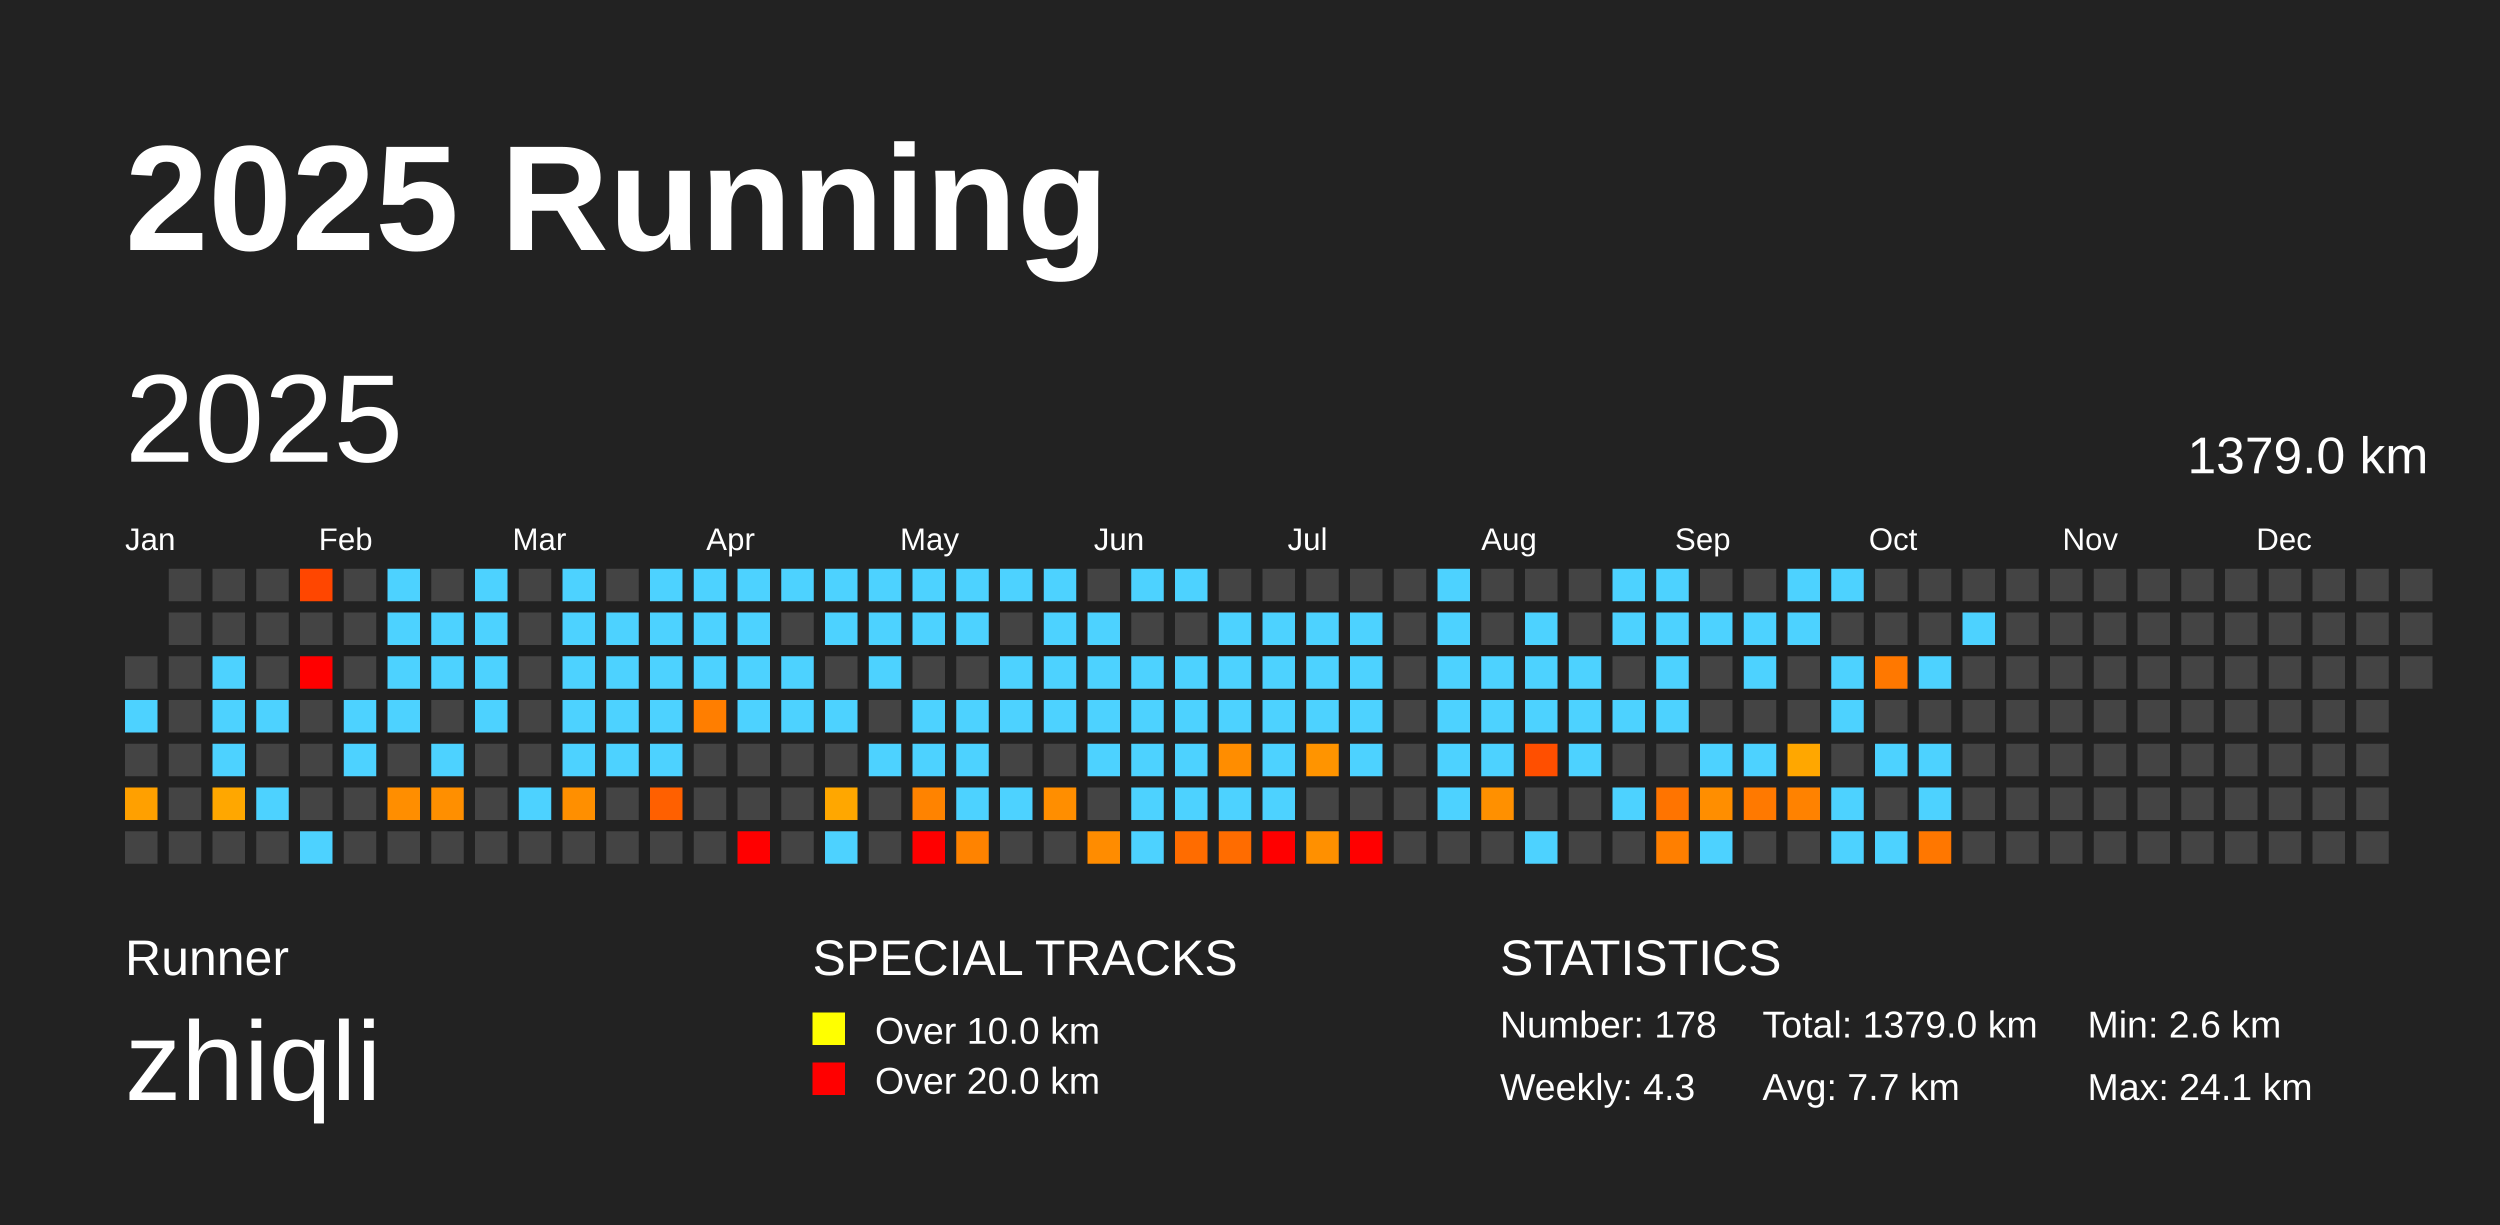
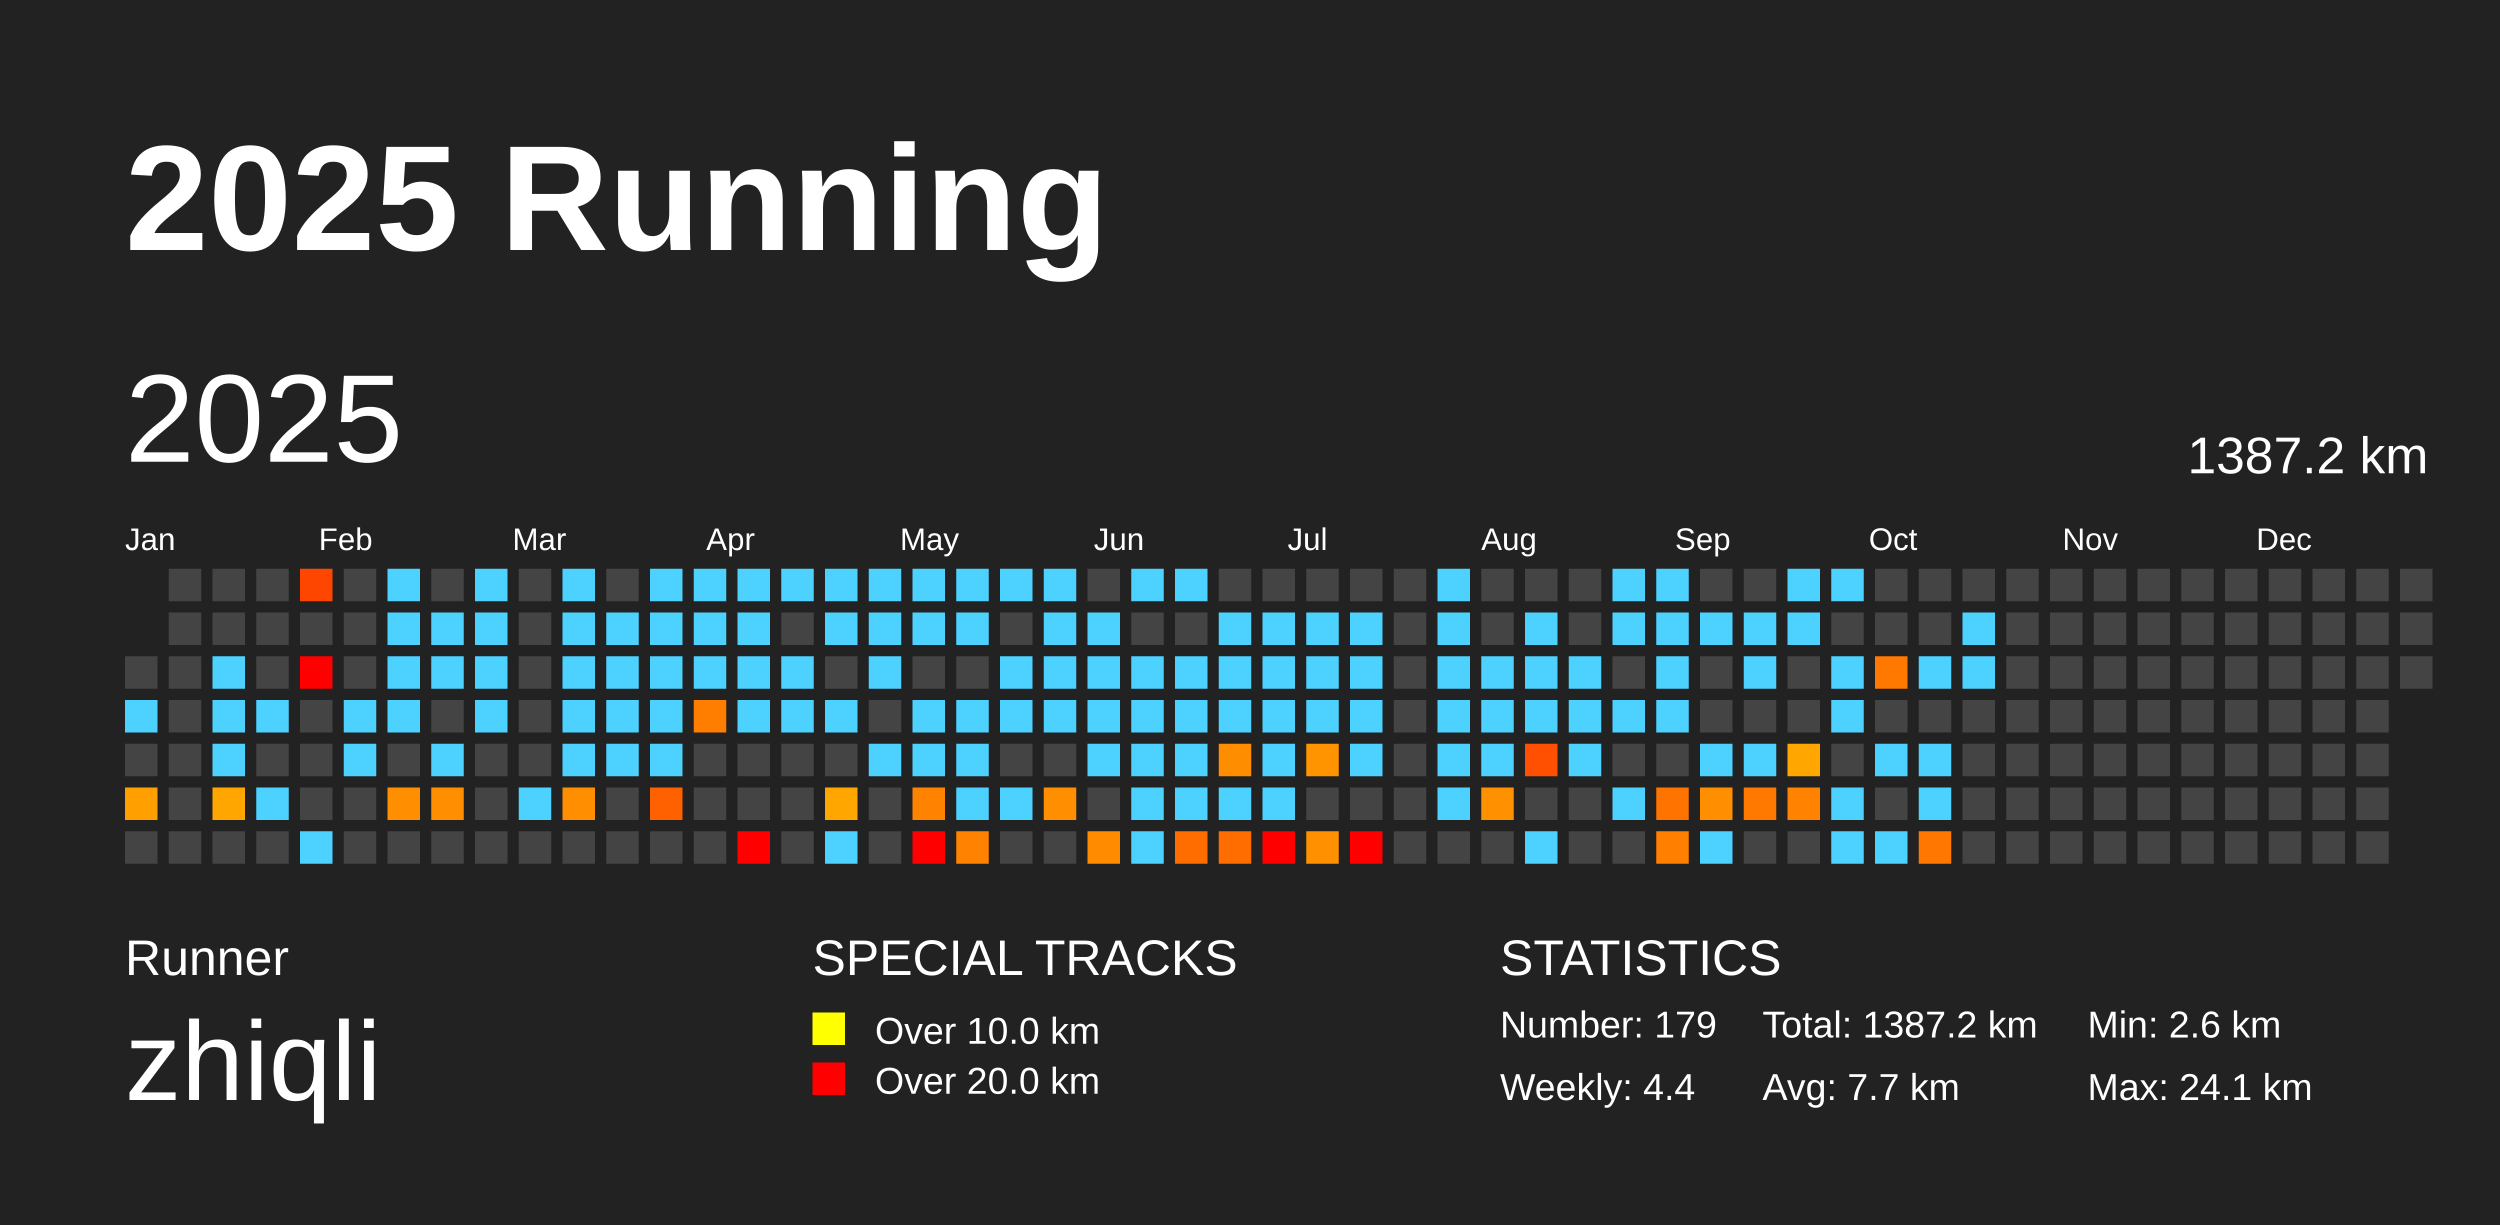
<svg xmlns="http://www.w3.org/2000/svg" baseProfile="full" height="98mm" version="1.1" viewBox="0,0,200,98" width="200mm">
  <defs />
  <rect fill="#222222" height="98" width="200" x="0" y="0" />
  <text fill="#FFFFFF" style="font-size:12px; font-family:Arial; font-weight:bold;" x="10" y="20">2025 Running</text>
  <text fill="#FFFFFF" style="font-size:4px; font-family:Arial" x="10" y="78">Runner</text>
  <text fill="#FFFFFF" style="font-size:9px; font-family:Arial" x="10" y="88">zhiqli</text>
  <text fill="#FFFFFF" style="font-size:4px; font-family:Arial" x="65" y="78">SPECIAL TRACKS</text>
  <rect fill="yellow" height="2.6" width="2.6" x="65" y="81" />
  <text fill="#FFFFFF" style="font-size:3px; font-family:Arial" x="70" y="83.5">Over 10.0 km</text>
  <rect fill="red" height="2.6" width="2.6" x="65" y="85" />
  <text fill="#FFFFFF" style="font-size:3px; font-family:Arial" x="70" y="87.5">Over 20.0 km</text>
  <text fill="#FFFFFF" style="font-size:4px; font-family:Arial" x="120" y="78">STATISTICS</text>
-   <text fill="#FFFFFF" style="font-size:3px; font-family:Arial" x="120" y="83">Number: 178</text>
-   <text fill="#FFFFFF" style="font-size:3px; font-family:Arial" x="120" y="88">Weekly: 4.3</text>
-   <text fill="#FFFFFF" style="font-size:3px; font-family:Arial" x="141" y="83">Total: 1379.0 km</text>
+   <text fill="#FFFFFF" style="font-size:3px; font-family:Arial" x="120" y="83">Number: 179</text>
+   <text fill="#FFFFFF" style="font-size:3px; font-family:Arial" x="120" y="88">Weekly: 4.4</text>
+   <text fill="#FFFFFF" style="font-size:3px; font-family:Arial" x="141" y="83">Total: 1387.2 km</text>
  <text fill="#FFFFFF" style="font-size:3px; font-family:Arial" x="141" y="88">Avg: 7.7 km</text>
  <text fill="#FFFFFF" style="font-size:3px; font-family:Arial" x="167" y="83">Min: 2.6 km</text>
  <text fill="#FFFFFF" style="font-size:3px; font-family:Arial" x="167" y="88">Max: 24.1 km</text>
  <text dominant-baseline="hanging" fill="#FFFFFF" style="font-size:10.0px; font-family:Arial;" x="10" y="30">2025</text>
-   <text dominant-baseline="hanging" fill="#FFFFFF" style="font-size:4.125px; font-family:Arial;" x="175" y="35">1379.0 km</text>
+   <text dominant-baseline="hanging" fill="#FFFFFF" style="font-size:4.125px; font-family:Arial;" x="175" y="35">1387.2 km</text>
  <text fill="#FFFFFF" style="font-size:2.5px; font-family:Arial" x="10.0" y="44">Jan</text>
  <text fill="#FFFFFF" style="font-size:2.5px; font-family:Arial" x="25.5" y="44">Feb</text>
  <text fill="#FFFFFF" style="font-size:2.5px; font-family:Arial" x="41.0" y="44">Mar</text>
  <text fill="#FFFFFF" style="font-size:2.5px; font-family:Arial" x="56.5" y="44">Apr</text>
  <text fill="#FFFFFF" style="font-size:2.5px; font-family:Arial" x="72.0" y="44">May</text>
  <text fill="#FFFFFF" style="font-size:2.5px; font-family:Arial" x="87.5" y="44">Jun</text>
  <text fill="#FFFFFF" style="font-size:2.5px; font-family:Arial" x="103.0" y="44">Jul</text>
  <text fill="#FFFFFF" style="font-size:2.5px; font-family:Arial" x="118.5" y="44">Aug</text>
  <text fill="#FFFFFF" style="font-size:2.5px; font-family:Arial" x="134.0" y="44">Sep</text>
  <text fill="#FFFFFF" style="font-size:2.5px; font-family:Arial" x="149.5" y="44">Oct</text>
  <text fill="#FFFFFF" style="font-size:2.5px; font-family:Arial" x="165.0" y="44">Nov</text>
  <text fill="#FFFFFF" style="font-size:2.5px; font-family:Arial" x="180.5" y="44">Dec</text>
  <rect fill="#444444" height="2.6" width="2.6" x="10.0" y="52.5" />
  <rect fill="#4dd2ff" height="2.6" width="2.6" x="10.0" y="56.0" />
  <rect fill="#444444" height="2.6" width="2.6" x="10.0" y="59.5" />
  <rect fill="#ffa000" height="2.6" width="2.6" x="10.0" y="63.0" />
  <rect fill="#444444" height="2.6" width="2.6" x="10.0" y="66.5" />
  <rect fill="#444444" height="2.6" width="2.6" x="13.5" y="45.5" />
  <rect fill="#444444" height="2.6" width="2.6" x="13.5" y="49.0" />
  <rect fill="#444444" height="2.6" width="2.6" x="13.5" y="52.5" />
  <rect fill="#444444" height="2.6" width="2.6" x="13.5" y="56.0" />
  <rect fill="#444444" height="2.6" width="2.6" x="13.5" y="59.5" />
  <rect fill="#444444" height="2.6" width="2.6" x="13.5" y="63.0" />
  <rect fill="#444444" height="2.6" width="2.6" x="13.5" y="66.5" />
  <rect fill="#444444" height="2.6" width="2.6" x="17.0" y="45.5" />
  <rect fill="#444444" height="2.6" width="2.6" x="17.0" y="49.0" />
  <rect fill="#4dd2ff" height="2.6" width="2.6" x="17.0" y="52.5" />
  <rect fill="#4dd2ff" height="2.6" width="2.6" x="17.0" y="56.0" />
  <rect fill="#4dd2ff" height="2.6" width="2.6" x="17.0" y="59.5" />
  <rect fill="#ffa700" height="2.6" width="2.6" x="17.0" y="63.0" />
  <rect fill="#444444" height="2.6" width="2.6" x="17.0" y="66.5" />
  <rect fill="#444444" height="2.6" width="2.6" x="20.5" y="45.5" />
  <rect fill="#444444" height="2.6" width="2.6" x="20.5" y="49.0" />
  <rect fill="#444444" height="2.6" width="2.6" x="20.5" y="52.5" />
  <rect fill="#4dd2ff" height="2.6" width="2.6" x="20.5" y="56.0" />
  <rect fill="#444444" height="2.6" width="2.6" x="20.5" y="59.5" />
  <rect fill="#4dd2ff" height="2.6" width="2.6" x="20.5" y="63.0" />
  <rect fill="#444444" height="2.6" width="2.6" x="20.5" y="66.5" />
  <rect fill="#ff4600" height="2.6" width="2.6" x="24.0" y="45.5" />
  <rect fill="#444444" height="2.6" width="2.6" x="24.0" y="49.0" />
  <rect fill="red" height="2.6" width="2.6" x="24.0" y="52.5" />
  <rect fill="#444444" height="2.6" width="2.6" x="24.0" y="56.0" />
  <rect fill="#444444" height="2.6" width="2.6" x="24.0" y="59.5" />
  <rect fill="#444444" height="2.6" width="2.6" x="24.0" y="63.0" />
  <rect fill="#4dd2ff" height="2.6" width="2.6" x="24.0" y="66.5" />
  <rect fill="#444444" height="2.6" width="2.6" x="27.5" y="45.5" />
  <rect fill="#444444" height="2.6" width="2.6" x="27.5" y="49.0" />
  <rect fill="#444444" height="2.6" width="2.6" x="27.5" y="52.5" />
  <rect fill="#4dd2ff" height="2.6" width="2.6" x="27.5" y="56.0" />
  <rect fill="#4dd2ff" height="2.6" width="2.6" x="27.5" y="59.5" />
  <rect fill="#444444" height="2.6" width="2.6" x="27.5" y="63.0" />
  <rect fill="#444444" height="2.6" width="2.6" x="27.5" y="66.5" />
  <rect fill="#4dd2ff" height="2.6" width="2.6" x="31.0" y="45.5" />
  <rect fill="#4dd2ff" height="2.6" width="2.6" x="31.0" y="49.0" />
  <rect fill="#4dd2ff" height="2.6" width="2.6" x="31.0" y="52.5" />
  <rect fill="#4dd2ff" height="2.6" width="2.6" x="31.0" y="56.0" />
  <rect fill="#444444" height="2.6" width="2.6" x="31.0" y="59.5" />
  <rect fill="#ff8e00" height="2.6" width="2.6" x="31.0" y="63.0" />
  <rect fill="#444444" height="2.6" width="2.6" x="31.0" y="66.5" />
  <rect fill="#444444" height="2.6" width="2.6" x="34.5" y="45.5" />
  <rect fill="#4dd2ff" height="2.6" width="2.6" x="34.5" y="49.0" />
  <rect fill="#4dd2ff" height="2.6" width="2.6" x="34.5" y="52.5" />
  <rect fill="#444444" height="2.6" width="2.6" x="34.5" y="56.0" />
  <rect fill="#4dd2ff" height="2.6" width="2.6" x="34.5" y="59.5" />
  <rect fill="#ff8f00" height="2.6" width="2.6" x="34.5" y="63.0" />
  <rect fill="#444444" height="2.6" width="2.6" x="34.5" y="66.5" />
  <rect fill="#4dd2ff" height="2.6" width="2.6" x="38.0" y="45.5" />
  <rect fill="#4dd2ff" height="2.6" width="2.6" x="38.0" y="49.0" />
  <rect fill="#4dd2ff" height="2.6" width="2.6" x="38.0" y="52.5" />
  <rect fill="#4dd2ff" height="2.6" width="2.6" x="38.0" y="56.0" />
  <rect fill="#444444" height="2.6" width="2.6" x="38.0" y="59.5" />
  <rect fill="#444444" height="2.6" width="2.6" x="38.0" y="63.0" />
  <rect fill="#444444" height="2.6" width="2.6" x="38.0" y="66.5" />
  <rect fill="#444444" height="2.6" width="2.6" x="41.5" y="45.5" />
  <rect fill="#444444" height="2.6" width="2.6" x="41.5" y="49.0" />
  <rect fill="#444444" height="2.6" width="2.6" x="41.5" y="52.5" />
  <rect fill="#444444" height="2.6" width="2.6" x="41.5" y="56.0" />
  <rect fill="#444444" height="2.6" width="2.6" x="41.5" y="59.5" />
  <rect fill="#4dd2ff" height="2.6" width="2.6" x="41.5" y="63.0" />
  <rect fill="#444444" height="2.6" width="2.6" x="41.5" y="66.5" />
  <rect fill="#4dd2ff" height="2.6" width="2.6" x="45.0" y="45.5" />
  <rect fill="#4dd2ff" height="2.6" width="2.6" x="45.0" y="49.0" />
  <rect fill="#4dd2ff" height="2.6" width="2.6" x="45.0" y="52.5" />
  <rect fill="#4dd2ff" height="2.6" width="2.6" x="45.0" y="56.0" />
  <rect fill="#4dd2ff" height="2.6" width="2.6" x="45.0" y="59.5" />
  <rect fill="#ff8f00" height="2.6" width="2.6" x="45.0" y="63.0" />
  <rect fill="#444444" height="2.6" width="2.6" x="45.0" y="66.5" />
  <rect fill="#444444" height="2.6" width="2.6" x="48.5" y="45.5" />
  <rect fill="#4dd2ff" height="2.6" width="2.6" x="48.5" y="49.0" />
  <rect fill="#4dd2ff" height="2.6" width="2.6" x="48.5" y="52.5" />
  <rect fill="#4dd2ff" height="2.6" width="2.6" x="48.5" y="56.0" />
  <rect fill="#4dd2ff" height="2.6" width="2.6" x="48.5" y="59.5" />
  <rect fill="#444444" height="2.6" width="2.6" x="48.5" y="63.0" />
  <rect fill="#444444" height="2.6" width="2.6" x="48.5" y="66.5" />
  <rect fill="#4dd2ff" height="2.6" width="2.6" x="52.0" y="45.5" />
  <rect fill="#4dd2ff" height="2.6" width="2.6" x="52.0" y="49.0" />
  <rect fill="#4dd2ff" height="2.6" width="2.6" x="52.0" y="52.5" />
  <rect fill="#4dd2ff" height="2.6" width="2.6" x="52.0" y="56.0" />
  <rect fill="#4dd2ff" height="2.6" width="2.6" x="52.0" y="59.5" />
  <rect fill="#ff6000" height="2.6" width="2.6" x="52.0" y="63.0" />
  <rect fill="#444444" height="2.6" width="2.6" x="52.0" y="66.5" />
  <rect fill="#4dd2ff" height="2.6" width="2.6" x="55.5" y="45.5" />
  <rect fill="#4dd2ff" height="2.6" width="2.6" x="55.5" y="49.0" />
  <rect fill="#4dd2ff" height="2.6" width="2.6" x="55.5" y="52.5" />
  <rect fill="#ff7e00" height="2.6" width="2.6" x="55.5" y="56.0" />
  <rect fill="#444444" height="2.6" width="2.6" x="55.5" y="59.5" />
  <rect fill="#444444" height="2.6" width="2.6" x="55.5" y="63.0" />
  <rect fill="#444444" height="2.6" width="2.6" x="55.5" y="66.5" />
  <rect fill="#4dd2ff" height="2.6" width="2.6" x="59.0" y="45.5" />
  <rect fill="#4dd2ff" height="2.6" width="2.6" x="59.0" y="49.0" />
  <rect fill="#4dd2ff" height="2.6" width="2.6" x="59.0" y="52.5" />
  <rect fill="#4dd2ff" height="2.6" width="2.6" x="59.0" y="56.0" />
  <rect fill="#444444" height="2.6" width="2.6" x="59.0" y="59.5" />
  <rect fill="#444444" height="2.6" width="2.6" x="59.0" y="63.0" />
  <rect fill="red" height="2.6" width="2.6" x="59.0" y="66.5" />
  <rect fill="#4dd2ff" height="2.6" width="2.6" x="62.5" y="45.5" />
  <rect fill="#444444" height="2.6" width="2.6" x="62.5" y="49.0" />
  <rect fill="#4dd2ff" height="2.6" width="2.6" x="62.5" y="52.5" />
  <rect fill="#4dd2ff" height="2.6" width="2.6" x="62.5" y="56.0" />
  <rect fill="#444444" height="2.6" width="2.6" x="62.5" y="59.5" />
  <rect fill="#444444" height="2.6" width="2.6" x="62.5" y="63.0" />
  <rect fill="#444444" height="2.6" width="2.6" x="62.5" y="66.5" />
  <rect fill="#4dd2ff" height="2.6" width="2.6" x="66.0" y="45.5" />
  <rect fill="#4dd2ff" height="2.6" width="2.6" x="66.0" y="49.0" />
  <rect fill="#444444" height="2.6" width="2.6" x="66.0" y="52.5" />
  <rect fill="#4dd2ff" height="2.6" width="2.6" x="66.0" y="56.0" />
  <rect fill="#444444" height="2.6" width="2.6" x="66.0" y="59.5" />
  <rect fill="#ffa700" height="2.6" width="2.6" x="66.0" y="63.0" />
  <rect fill="#4dd2ff" height="2.6" width="2.6" x="66.0" y="66.5" />
  <rect fill="#4dd2ff" height="2.6" width="2.6" x="69.5" y="45.5" />
  <rect fill="#4dd2ff" height="2.6" width="2.6" x="69.5" y="49.0" />
  <rect fill="#4dd2ff" height="2.6" width="2.6" x="69.5" y="52.5" />
  <rect fill="#444444" height="2.6" width="2.6" x="69.5" y="56.0" />
  <rect fill="#4dd2ff" height="2.6" width="2.6" x="69.5" y="59.5" />
  <rect fill="#444444" height="2.6" width="2.6" x="69.5" y="63.0" />
  <rect fill="#444444" height="2.6" width="2.6" x="69.5" y="66.5" />
  <rect fill="#4dd2ff" height="2.6" width="2.6" x="73.0" y="45.5" />
  <rect fill="#4dd2ff" height="2.6" width="2.6" x="73.0" y="49.0" />
  <rect fill="#444444" height="2.6" width="2.6" x="73.0" y="52.5" />
  <rect fill="#4dd2ff" height="2.6" width="2.6" x="73.0" y="56.0" />
  <rect fill="#4dd2ff" height="2.6" width="2.6" x="73.0" y="59.5" />
  <rect fill="#ff8300" height="2.6" width="2.6" x="73.0" y="63.0" />
  <rect fill="red" height="2.6" width="2.6" x="73.0" y="66.5" />
  <rect fill="#4dd2ff" height="2.6" width="2.6" x="76.5" y="45.5" />
  <rect fill="#4dd2ff" height="2.6" width="2.6" x="76.5" y="49.0" />
  <rect fill="#444444" height="2.6" width="2.6" x="76.5" y="52.5" />
  <rect fill="#4dd2ff" height="2.6" width="2.6" x="76.5" y="56.0" />
  <rect fill="#4dd2ff" height="2.6" width="2.6" x="76.5" y="59.5" />
  <rect fill="#4dd2ff" height="2.6" width="2.6" x="76.5" y="63.0" />
  <rect fill="#ff8300" height="2.6" width="2.6" x="76.5" y="66.5" />
  <rect fill="#4dd2ff" height="2.6" width="2.6" x="80.0" y="45.5" />
  <rect fill="#444444" height="2.6" width="2.6" x="80.0" y="49.0" />
  <rect fill="#4dd2ff" height="2.6" width="2.6" x="80.0" y="52.5" />
  <rect fill="#4dd2ff" height="2.6" width="2.6" x="80.0" y="56.0" />
  <rect fill="#444444" height="2.6" width="2.6" x="80.0" y="59.5" />
  <rect fill="#4dd2ff" height="2.6" width="2.6" x="80.0" y="63.0" />
  <rect fill="#444444" height="2.6" width="2.6" x="80.0" y="66.5" />
  <rect fill="#4dd2ff" height="2.6" width="2.6" x="83.5" y="45.5" />
  <rect fill="#4dd2ff" height="2.6" width="2.6" x="83.5" y="49.0" />
  <rect fill="#4dd2ff" height="2.6" width="2.6" x="83.5" y="52.5" />
  <rect fill="#4dd2ff" height="2.6" width="2.6" x="83.5" y="56.0" />
  <rect fill="#444444" height="2.6" width="2.6" x="83.5" y="59.5" />
  <rect fill="#ff8e00" height="2.6" width="2.6" x="83.5" y="63.0" />
  <rect fill="#444444" height="2.6" width="2.6" x="83.5" y="66.5" />
  <rect fill="#444444" height="2.6" width="2.6" x="87.0" y="45.5" />
  <rect fill="#4dd2ff" height="2.6" width="2.6" x="87.0" y="49.0" />
  <rect fill="#4dd2ff" height="2.6" width="2.6" x="87.0" y="52.5" />
  <rect fill="#4dd2ff" height="2.6" width="2.6" x="87.0" y="56.0" />
  <rect fill="#4dd2ff" height="2.6" width="2.6" x="87.0" y="59.5" />
  <rect fill="#444444" height="2.6" width="2.6" x="87.0" y="63.0" />
  <rect fill="#ff8c00" height="2.6" width="2.6" x="87.0" y="66.5" />
  <rect fill="#4dd2ff" height="2.6" width="2.6" x="90.5" y="45.5" />
  <rect fill="#444444" height="2.6" width="2.6" x="90.5" y="49.0" />
  <rect fill="#4dd2ff" height="2.6" width="2.6" x="90.5" y="52.5" />
  <rect fill="#4dd2ff" height="2.6" width="2.6" x="90.5" y="56.0" />
  <rect fill="#4dd2ff" height="2.6" width="2.6" x="90.5" y="59.5" />
  <rect fill="#4dd2ff" height="2.6" width="2.6" x="90.5" y="63.0" />
  <rect fill="#4dd2ff" height="2.6" width="2.6" x="90.5" y="66.5" />
  <rect fill="#4dd2ff" height="2.6" width="2.6" x="94.0" y="45.5" />
  <rect fill="#444444" height="2.6" width="2.6" x="94.0" y="49.0" />
  <rect fill="#4dd2ff" height="2.6" width="2.6" x="94.0" y="52.5" />
  <rect fill="#4dd2ff" height="2.6" width="2.6" x="94.0" y="56.0" />
  <rect fill="#4dd2ff" height="2.6" width="2.6" x="94.0" y="59.5" />
  <rect fill="#4dd2ff" height="2.6" width="2.6" x="94.0" y="63.0" />
  <rect fill="#ff6c00" height="2.6" width="2.6" x="94.0" y="66.5" />
  <rect fill="#444444" height="2.6" width="2.6" x="97.5" y="45.5" />
  <rect fill="#4dd2ff" height="2.6" width="2.6" x="97.5" y="49.0" />
  <rect fill="#4dd2ff" height="2.6" width="2.6" x="97.5" y="52.5" />
  <rect fill="#4dd2ff" height="2.6" width="2.6" x="97.5" y="56.0" />
  <rect fill="#ff8d00" height="2.6" width="2.6" x="97.5" y="59.5" />
  <rect fill="#4dd2ff" height="2.6" width="2.6" x="97.5" y="63.0" />
  <rect fill="#ff6c00" height="2.6" width="2.6" x="97.5" y="66.5" />
  <rect fill="#444444" height="2.6" width="2.6" x="101.0" y="45.5" />
  <rect fill="#4dd2ff" height="2.6" width="2.6" x="101.0" y="49.0" />
  <rect fill="#4dd2ff" height="2.6" width="2.6" x="101.0" y="52.5" />
  <rect fill="#4dd2ff" height="2.6" width="2.6" x="101.0" y="56.0" />
  <rect fill="#4dd2ff" height="2.6" width="2.6" x="101.0" y="59.5" />
  <rect fill="#4dd2ff" height="2.6" width="2.6" x="101.0" y="63.0" />
  <rect fill="red" height="2.6" width="2.6" x="101.0" y="66.5" />
  <rect fill="#444444" height="2.6" width="2.6" x="104.5" y="45.5" />
  <rect fill="#4dd2ff" height="2.6" width="2.6" x="104.5" y="49.0" />
  <rect fill="#4dd2ff" height="2.6" width="2.6" x="104.5" y="52.5" />
  <rect fill="#4dd2ff" height="2.6" width="2.6" x="104.5" y="56.0" />
  <rect fill="#ff9400" height="2.6" width="2.6" x="104.5" y="59.5" />
  <rect fill="#444444" height="2.6" width="2.6" x="104.5" y="63.0" />
  <rect fill="#ff9000" height="2.6" width="2.6" x="104.5" y="66.5" />
  <rect fill="#444444" height="2.6" width="2.6" x="108.0" y="45.5" />
  <rect fill="#4dd2ff" height="2.6" width="2.6" x="108.0" y="49.0" />
  <rect fill="#4dd2ff" height="2.6" width="2.6" x="108.0" y="52.5" />
  <rect fill="#4dd2ff" height="2.6" width="2.6" x="108.0" y="56.0" />
  <rect fill="#4dd2ff" height="2.6" width="2.6" x="108.0" y="59.5" />
  <rect fill="#444444" height="2.6" width="2.6" x="108.0" y="63.0" />
  <rect fill="red" height="2.6" width="2.6" x="108.0" y="66.5" />
  <rect fill="#444444" height="2.6" width="2.6" x="111.5" y="45.5" />
  <rect fill="#444444" height="2.6" width="2.6" x="111.5" y="49.0" />
  <rect fill="#444444" height="2.6" width="2.6" x="111.5" y="52.5" />
  <rect fill="#444444" height="2.6" width="2.6" x="111.5" y="56.0" />
  <rect fill="#444444" height="2.6" width="2.6" x="111.5" y="59.5" />
  <rect fill="#444444" height="2.6" width="2.6" x="111.5" y="63.0" />
  <rect fill="#444444" height="2.6" width="2.6" x="111.5" y="66.5" />
  <rect fill="#4dd2ff" height="2.6" width="2.6" x="115.0" y="45.5" />
  <rect fill="#4dd2ff" height="2.6" width="2.6" x="115.0" y="49.0" />
  <rect fill="#4dd2ff" height="2.6" width="2.6" x="115.0" y="52.5" />
  <rect fill="#4dd2ff" height="2.6" width="2.6" x="115.0" y="56.0" />
  <rect fill="#4dd2ff" height="2.6" width="2.6" x="115.0" y="59.5" />
  <rect fill="#4dd2ff" height="2.6" width="2.6" x="115.0" y="63.0" />
  <rect fill="#444444" height="2.6" width="2.6" x="115.0" y="66.5" />
  <rect fill="#444444" height="2.6" width="2.6" x="118.5" y="45.5" />
  <rect fill="#444444" height="2.6" width="2.6" x="118.5" y="49.0" />
  <rect fill="#4dd2ff" height="2.6" width="2.6" x="118.5" y="52.5" />
  <rect fill="#4dd2ff" height="2.6" width="2.6" x="118.5" y="56.0" />
  <rect fill="#4dd2ff" height="2.6" width="2.6" x="118.5" y="59.5" />
  <rect fill="#ff9000" height="2.6" width="2.6" x="118.5" y="63.0" />
  <rect fill="#444444" height="2.6" width="2.6" x="118.5" y="66.5" />
  <rect fill="#444444" height="2.6" width="2.6" x="122.0" y="45.5" />
  <rect fill="#4dd2ff" height="2.6" width="2.6" x="122.0" y="49.0" />
  <rect fill="#4dd2ff" height="2.6" width="2.6" x="122.0" y="52.5" />
  <rect fill="#4dd2ff" height="2.6" width="2.6" x="122.0" y="56.0" />
  <rect fill="#ff4f00" height="2.6" width="2.6" x="122.0" y="59.5" />
  <rect fill="#444444" height="2.6" width="2.6" x="122.0" y="63.0" />
  <rect fill="#4dd2ff" height="2.6" width="2.6" x="122.0" y="66.5" />
  <rect fill="#444444" height="2.6" width="2.6" x="125.5" y="45.5" />
  <rect fill="#444444" height="2.6" width="2.6" x="125.5" y="49.0" />
  <rect fill="#4dd2ff" height="2.6" width="2.6" x="125.5" y="52.5" />
  <rect fill="#4dd2ff" height="2.6" width="2.6" x="125.5" y="56.0" />
  <rect fill="#4dd2ff" height="2.6" width="2.6" x="125.5" y="59.5" />
  <rect fill="#444444" height="2.6" width="2.6" x="125.5" y="63.0" />
  <rect fill="#444444" height="2.6" width="2.6" x="125.5" y="66.5" />
  <rect fill="#4dd2ff" height="2.6" width="2.6" x="129.0" y="45.5" />
  <rect fill="#4dd2ff" height="2.6" width="2.6" x="129.0" y="49.0" />
  <rect fill="#444444" height="2.6" width="2.6" x="129.0" y="52.5" />
  <rect fill="#4dd2ff" height="2.6" width="2.6" x="129.0" y="56.0" />
  <rect fill="#444444" height="2.6" width="2.6" x="129.0" y="59.5" />
  <rect fill="#4dd2ff" height="2.6" width="2.6" x="129.0" y="63.0" />
  <rect fill="#444444" height="2.6" width="2.6" x="129.0" y="66.5" />
  <rect fill="#4dd2ff" height="2.6" width="2.6" x="132.5" y="45.5" />
  <rect fill="#4dd2ff" height="2.6" width="2.6" x="132.5" y="49.0" />
  <rect fill="#4dd2ff" height="2.6" width="2.6" x="132.5" y="52.5" />
  <rect fill="#4dd2ff" height="2.6" width="2.6" x="132.5" y="56.0" />
  <rect fill="#444444" height="2.6" width="2.6" x="132.5" y="59.5" />
  <rect fill="#ff7400" height="2.6" width="2.6" x="132.5" y="63.0" />
  <rect fill="#ff7f00" height="2.6" width="2.6" x="132.5" y="66.5" />
  <rect fill="#444444" height="2.6" width="2.6" x="136.0" y="45.5" />
  <rect fill="#4dd2ff" height="2.6" width="2.6" x="136.0" y="49.0" />
  <rect fill="#444444" height="2.6" width="2.6" x="136.0" y="52.5" />
  <rect fill="#444444" height="2.6" width="2.6" x="136.0" y="56.0" />
  <rect fill="#4dd2ff" height="2.6" width="2.6" x="136.0" y="59.5" />
  <rect fill="#ff8e00" height="2.6" width="2.6" x="136.0" y="63.0" />
  <rect fill="#4dd2ff" height="2.6" width="2.6" x="136.0" y="66.5" />
  <rect fill="#444444" height="2.6" width="2.6" x="139.5" y="45.5" />
  <rect fill="#4dd2ff" height="2.6" width="2.6" x="139.5" y="49.0" />
  <rect fill="#4dd2ff" height="2.6" width="2.6" x="139.5" y="52.5" />
  <rect fill="#444444" height="2.6" width="2.6" x="139.5" y="56.0" />
  <rect fill="#4dd2ff" height="2.6" width="2.6" x="139.5" y="59.5" />
  <rect fill="#ff7900" height="2.6" width="2.6" x="139.5" y="63.0" />
  <rect fill="#444444" height="2.6" width="2.6" x="139.5" y="66.5" />
  <rect fill="#4dd2ff" height="2.6" width="2.6" x="143.0" y="45.5" />
  <rect fill="#4dd2ff" height="2.6" width="2.6" x="143.0" y="49.0" />
  <rect fill="#444444" height="2.6" width="2.6" x="143.0" y="52.5" />
  <rect fill="#444444" height="2.6" width="2.6" x="143.0" y="56.0" />
  <rect fill="#ffa700" height="2.6" width="2.6" x="143.0" y="59.5" />
  <rect fill="#ff8200" height="2.6" width="2.6" x="143.0" y="63.0" />
  <rect fill="#444444" height="2.6" width="2.6" x="143.0" y="66.5" />
  <rect fill="#4dd2ff" height="2.6" width="2.6" x="146.5" y="45.5" />
  <rect fill="#444444" height="2.6" width="2.6" x="146.5" y="49.0" />
  <rect fill="#4dd2ff" height="2.6" width="2.6" x="146.5" y="52.5" />
  <rect fill="#4dd2ff" height="2.6" width="2.6" x="146.5" y="56.0" />
  <rect fill="#444444" height="2.6" width="2.6" x="146.5" y="59.5" />
  <rect fill="#4dd2ff" height="2.6" width="2.6" x="146.5" y="63.0" />
  <rect fill="#4dd2ff" height="2.6" width="2.6" x="146.5" y="66.5" />
  <rect fill="#444444" height="2.6" width="2.6" x="150.0" y="45.5" />
  <rect fill="#444444" height="2.6" width="2.6" x="150.0" y="49.0" />
  <rect fill="#ff7800" height="2.6" width="2.6" x="150.0" y="52.5" />
  <rect fill="#444444" height="2.6" width="2.6" x="150.0" y="56.0" />
  <rect fill="#4dd2ff" height="2.6" width="2.6" x="150.0" y="59.5" />
  <rect fill="#444444" height="2.6" width="2.6" x="150.0" y="63.0" />
  <rect fill="#4dd2ff" height="2.6" width="2.6" x="150.0" y="66.5" />
  <rect fill="#444444" height="2.6" width="2.6" x="153.5" y="45.5" />
  <rect fill="#444444" height="2.6" width="2.6" x="153.5" y="49.0" />
  <rect fill="#4dd2ff" height="2.6" width="2.6" x="153.5" y="52.5" />
  <rect fill="#444444" height="2.6" width="2.6" x="153.5" y="56.0" />
  <rect fill="#4dd2ff" height="2.6" width="2.6" x="153.5" y="59.5" />
  <rect fill="#4dd2ff" height="2.6" width="2.6" x="153.5" y="63.0" />
  <rect fill="#ff7700" height="2.6" width="2.6" x="153.5" y="66.5" />
  <rect fill="#444444" height="2.6" width="2.6" x="157.0" y="45.5" />
  <rect fill="#4dd2ff" height="2.6" width="2.6" x="157.0" y="49.0" />
-   <rect fill="#444444" height="2.6" width="2.6" x="157.0" y="52.5" />
+   <rect fill="#4dd2ff" height="2.6" width="2.6" x="157.0" y="52.5" />
  <rect fill="#444444" height="2.6" width="2.6" x="157.0" y="56.0" />
  <rect fill="#444444" height="2.6" width="2.6" x="157.0" y="59.5" />
  <rect fill="#444444" height="2.6" width="2.6" x="157.0" y="63.0" />
  <rect fill="#444444" height="2.6" width="2.6" x="157.0" y="66.5" />
  <rect fill="#444444" height="2.6" width="2.6" x="160.5" y="45.5" />
  <rect fill="#444444" height="2.6" width="2.6" x="160.5" y="49.0" />
  <rect fill="#444444" height="2.6" width="2.6" x="160.5" y="52.5" />
  <rect fill="#444444" height="2.6" width="2.6" x="160.5" y="56.0" />
  <rect fill="#444444" height="2.6" width="2.6" x="160.5" y="59.5" />
  <rect fill="#444444" height="2.6" width="2.6" x="160.5" y="63.0" />
  <rect fill="#444444" height="2.6" width="2.6" x="160.5" y="66.5" />
  <rect fill="#444444" height="2.6" width="2.6" x="164.0" y="45.5" />
  <rect fill="#444444" height="2.6" width="2.6" x="164.0" y="49.0" />
  <rect fill="#444444" height="2.6" width="2.6" x="164.0" y="52.5" />
  <rect fill="#444444" height="2.6" width="2.6" x="164.0" y="56.0" />
  <rect fill="#444444" height="2.6" width="2.6" x="164.0" y="59.5" />
  <rect fill="#444444" height="2.6" width="2.6" x="164.0" y="63.0" />
  <rect fill="#444444" height="2.6" width="2.6" x="164.0" y="66.5" />
  <rect fill="#444444" height="2.6" width="2.6" x="167.5" y="45.5" />
  <rect fill="#444444" height="2.6" width="2.6" x="167.5" y="49.0" />
  <rect fill="#444444" height="2.6" width="2.6" x="167.5" y="52.5" />
  <rect fill="#444444" height="2.6" width="2.6" x="167.5" y="56.0" />
  <rect fill="#444444" height="2.6" width="2.6" x="167.5" y="59.5" />
  <rect fill="#444444" height="2.6" width="2.6" x="167.5" y="63.0" />
  <rect fill="#444444" height="2.6" width="2.6" x="167.5" y="66.5" />
  <rect fill="#444444" height="2.6" width="2.6" x="171.0" y="45.5" />
  <rect fill="#444444" height="2.6" width="2.6" x="171.0" y="49.0" />
  <rect fill="#444444" height="2.6" width="2.6" x="171.0" y="52.5" />
  <rect fill="#444444" height="2.6" width="2.6" x="171.0" y="56.0" />
  <rect fill="#444444" height="2.6" width="2.6" x="171.0" y="59.5" />
  <rect fill="#444444" height="2.6" width="2.6" x="171.0" y="63.0" />
  <rect fill="#444444" height="2.6" width="2.6" x="171.0" y="66.5" />
  <rect fill="#444444" height="2.6" width="2.6" x="174.5" y="45.5" />
  <rect fill="#444444" height="2.6" width="2.6" x="174.5" y="49.0" />
  <rect fill="#444444" height="2.6" width="2.6" x="174.5" y="52.5" />
  <rect fill="#444444" height="2.6" width="2.6" x="174.5" y="56.0" />
  <rect fill="#444444" height="2.6" width="2.6" x="174.5" y="59.5" />
  <rect fill="#444444" height="2.6" width="2.6" x="174.5" y="63.0" />
  <rect fill="#444444" height="2.6" width="2.6" x="174.5" y="66.5" />
  <rect fill="#444444" height="2.6" width="2.6" x="178.0" y="45.5" />
  <rect fill="#444444" height="2.6" width="2.6" x="178.0" y="49.0" />
  <rect fill="#444444" height="2.6" width="2.6" x="178.0" y="52.5" />
  <rect fill="#444444" height="2.6" width="2.6" x="178.0" y="56.0" />
  <rect fill="#444444" height="2.6" width="2.6" x="178.0" y="59.5" />
  <rect fill="#444444" height="2.6" width="2.6" x="178.0" y="63.0" />
  <rect fill="#444444" height="2.6" width="2.6" x="178.0" y="66.5" />
  <rect fill="#444444" height="2.6" width="2.6" x="181.5" y="45.5" />
  <rect fill="#444444" height="2.6" width="2.6" x="181.5" y="49.0" />
  <rect fill="#444444" height="2.6" width="2.6" x="181.5" y="52.5" />
  <rect fill="#444444" height="2.6" width="2.6" x="181.5" y="56.0" />
  <rect fill="#444444" height="2.6" width="2.6" x="181.5" y="59.5" />
  <rect fill="#444444" height="2.6" width="2.6" x="181.5" y="63.0" />
  <rect fill="#444444" height="2.6" width="2.6" x="181.5" y="66.5" />
  <rect fill="#444444" height="2.6" width="2.6" x="185.0" y="45.5" />
  <rect fill="#444444" height="2.6" width="2.6" x="185.0" y="49.0" />
  <rect fill="#444444" height="2.6" width="2.6" x="185.0" y="52.5" />
  <rect fill="#444444" height="2.6" width="2.6" x="185.0" y="56.0" />
  <rect fill="#444444" height="2.6" width="2.6" x="185.0" y="59.5" />
  <rect fill="#444444" height="2.6" width="2.6" x="185.0" y="63.0" />
  <rect fill="#444444" height="2.6" width="2.6" x="185.0" y="66.5" />
  <rect fill="#444444" height="2.6" width="2.6" x="188.5" y="45.5" />
  <rect fill="#444444" height="2.6" width="2.6" x="188.5" y="49.0" />
  <rect fill="#444444" height="2.6" width="2.6" x="188.5" y="52.5" />
  <rect fill="#444444" height="2.6" width="2.6" x="188.5" y="56.0" />
  <rect fill="#444444" height="2.6" width="2.6" x="188.5" y="59.5" />
  <rect fill="#444444" height="2.6" width="2.6" x="188.5" y="63.0" />
  <rect fill="#444444" height="2.6" width="2.6" x="188.5" y="66.5" />
  <rect fill="#444444" height="2.6" width="2.6" x="192.0" y="45.5" />
  <rect fill="#444444" height="2.6" width="2.6" x="192.0" y="49.0" />
  <rect fill="#444444" height="2.6" width="2.6" x="192.0" y="52.5" />
</svg>
